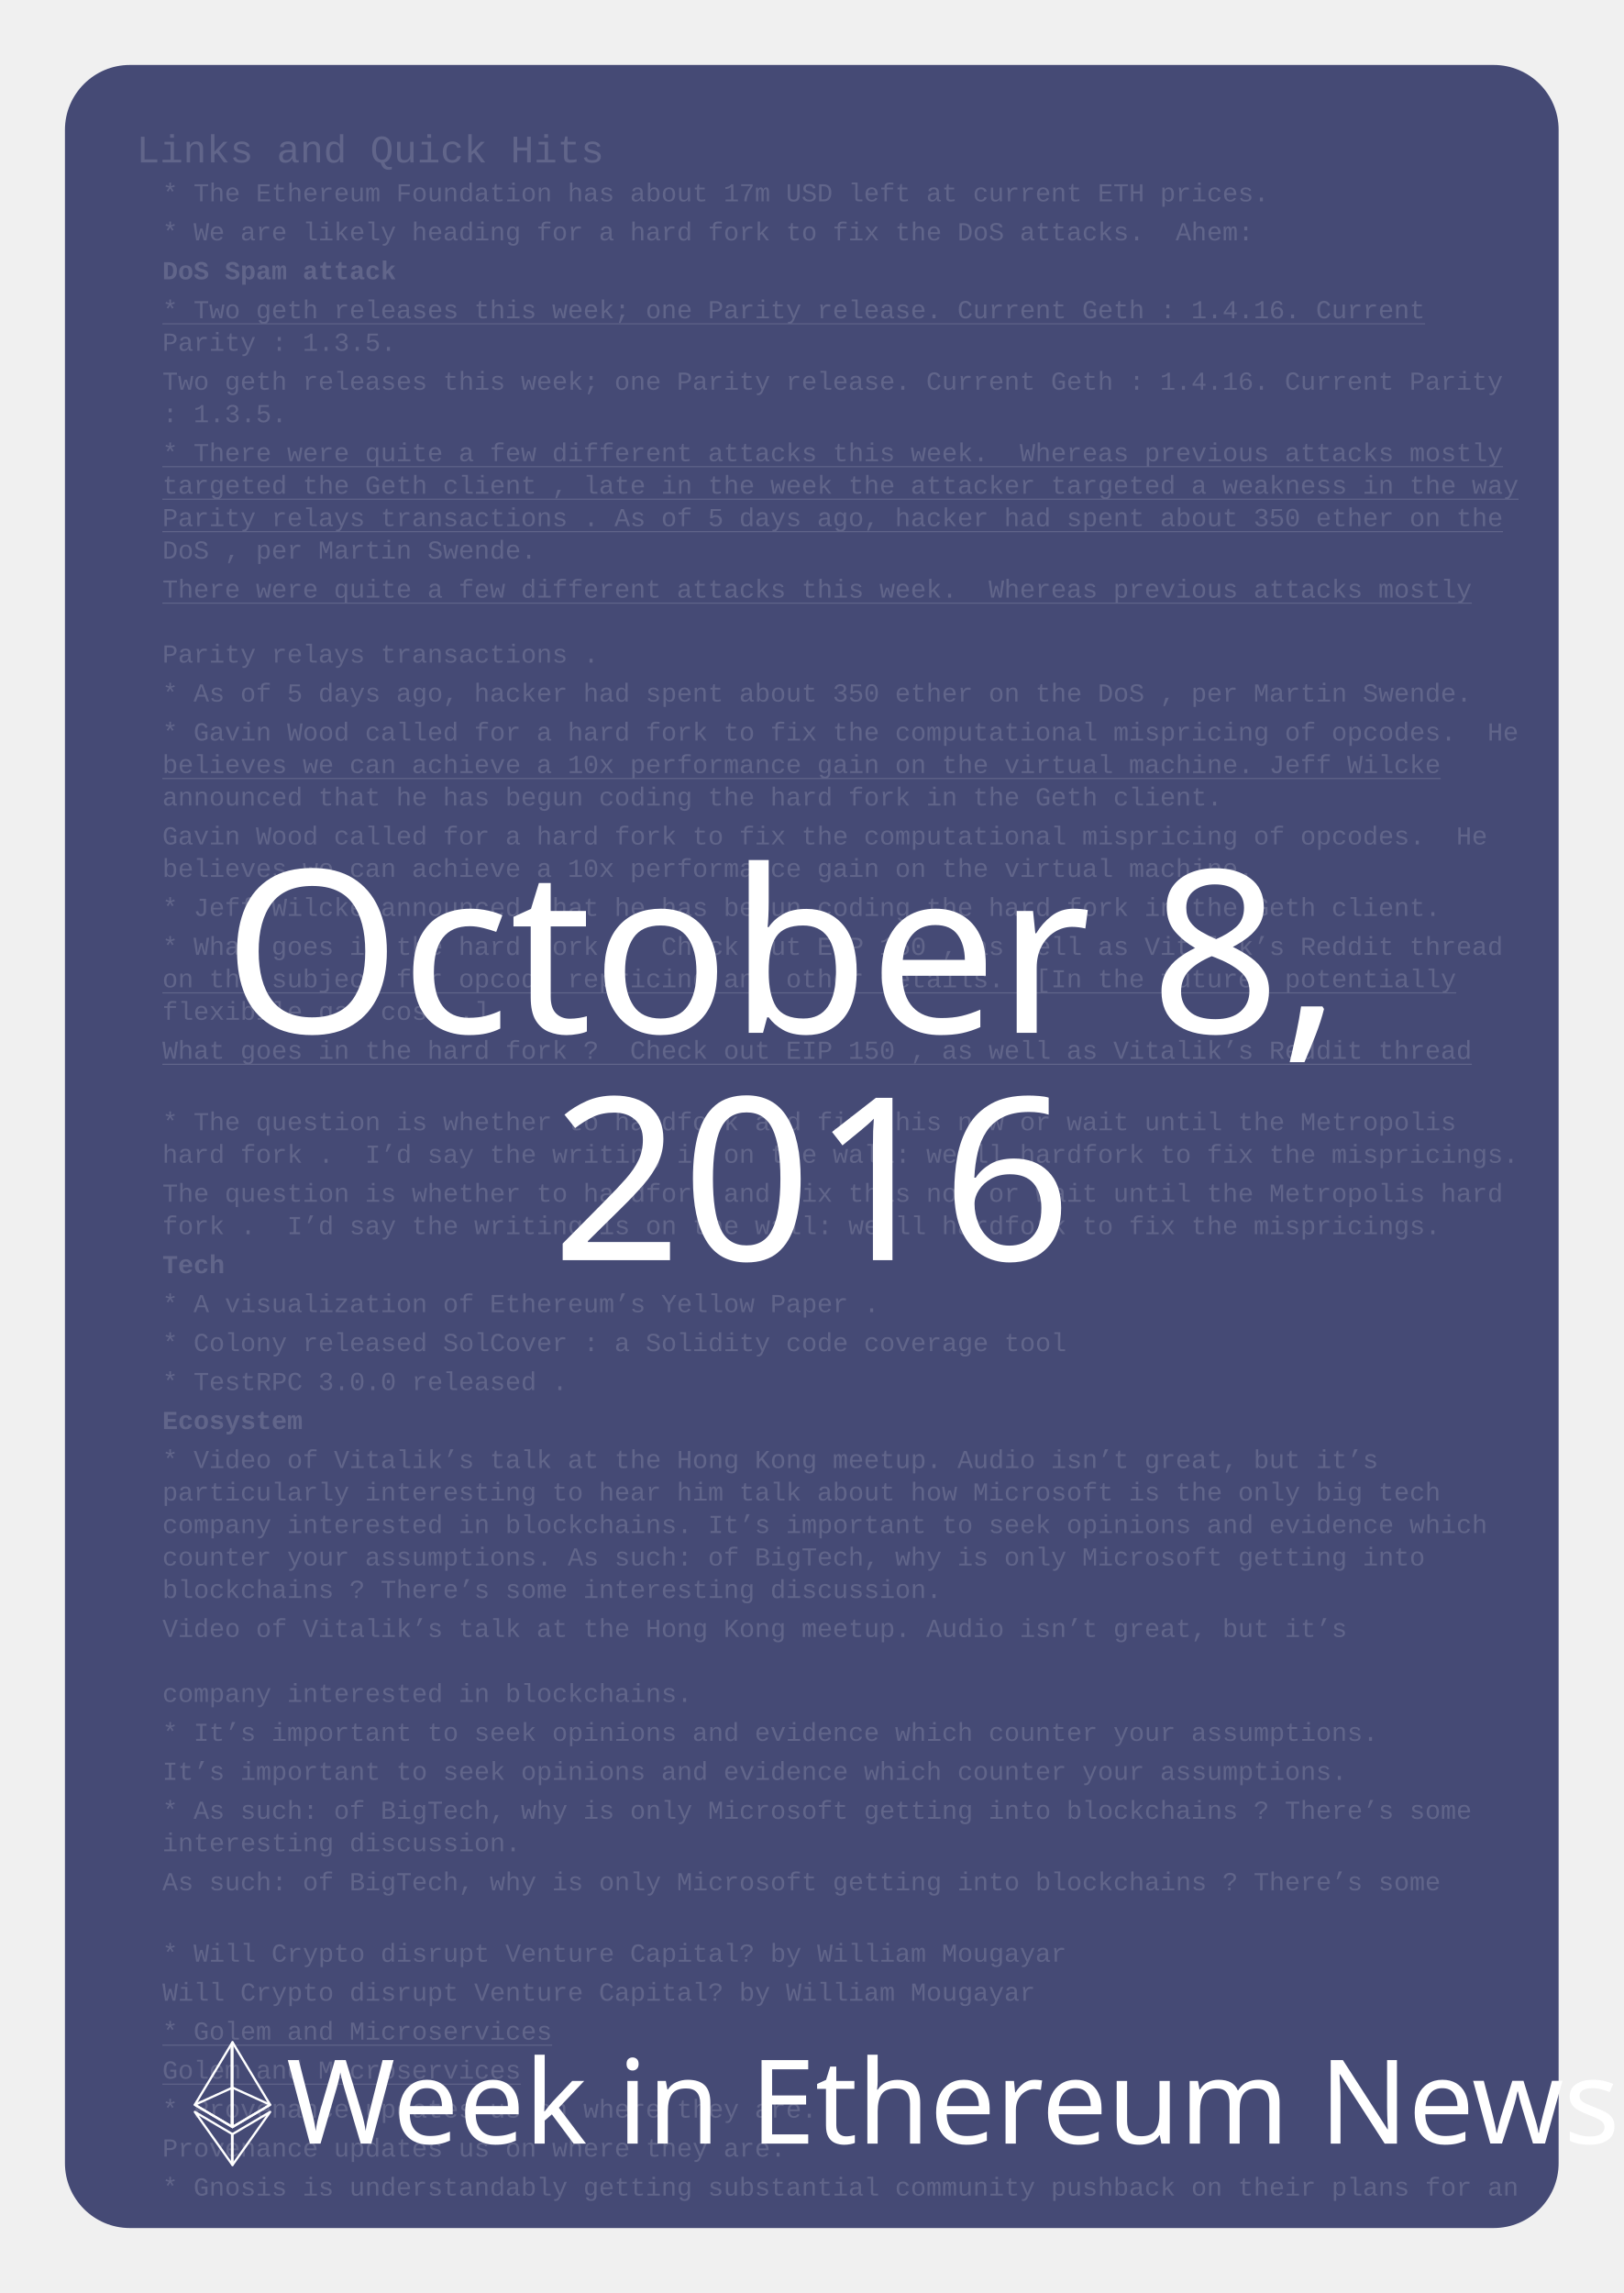
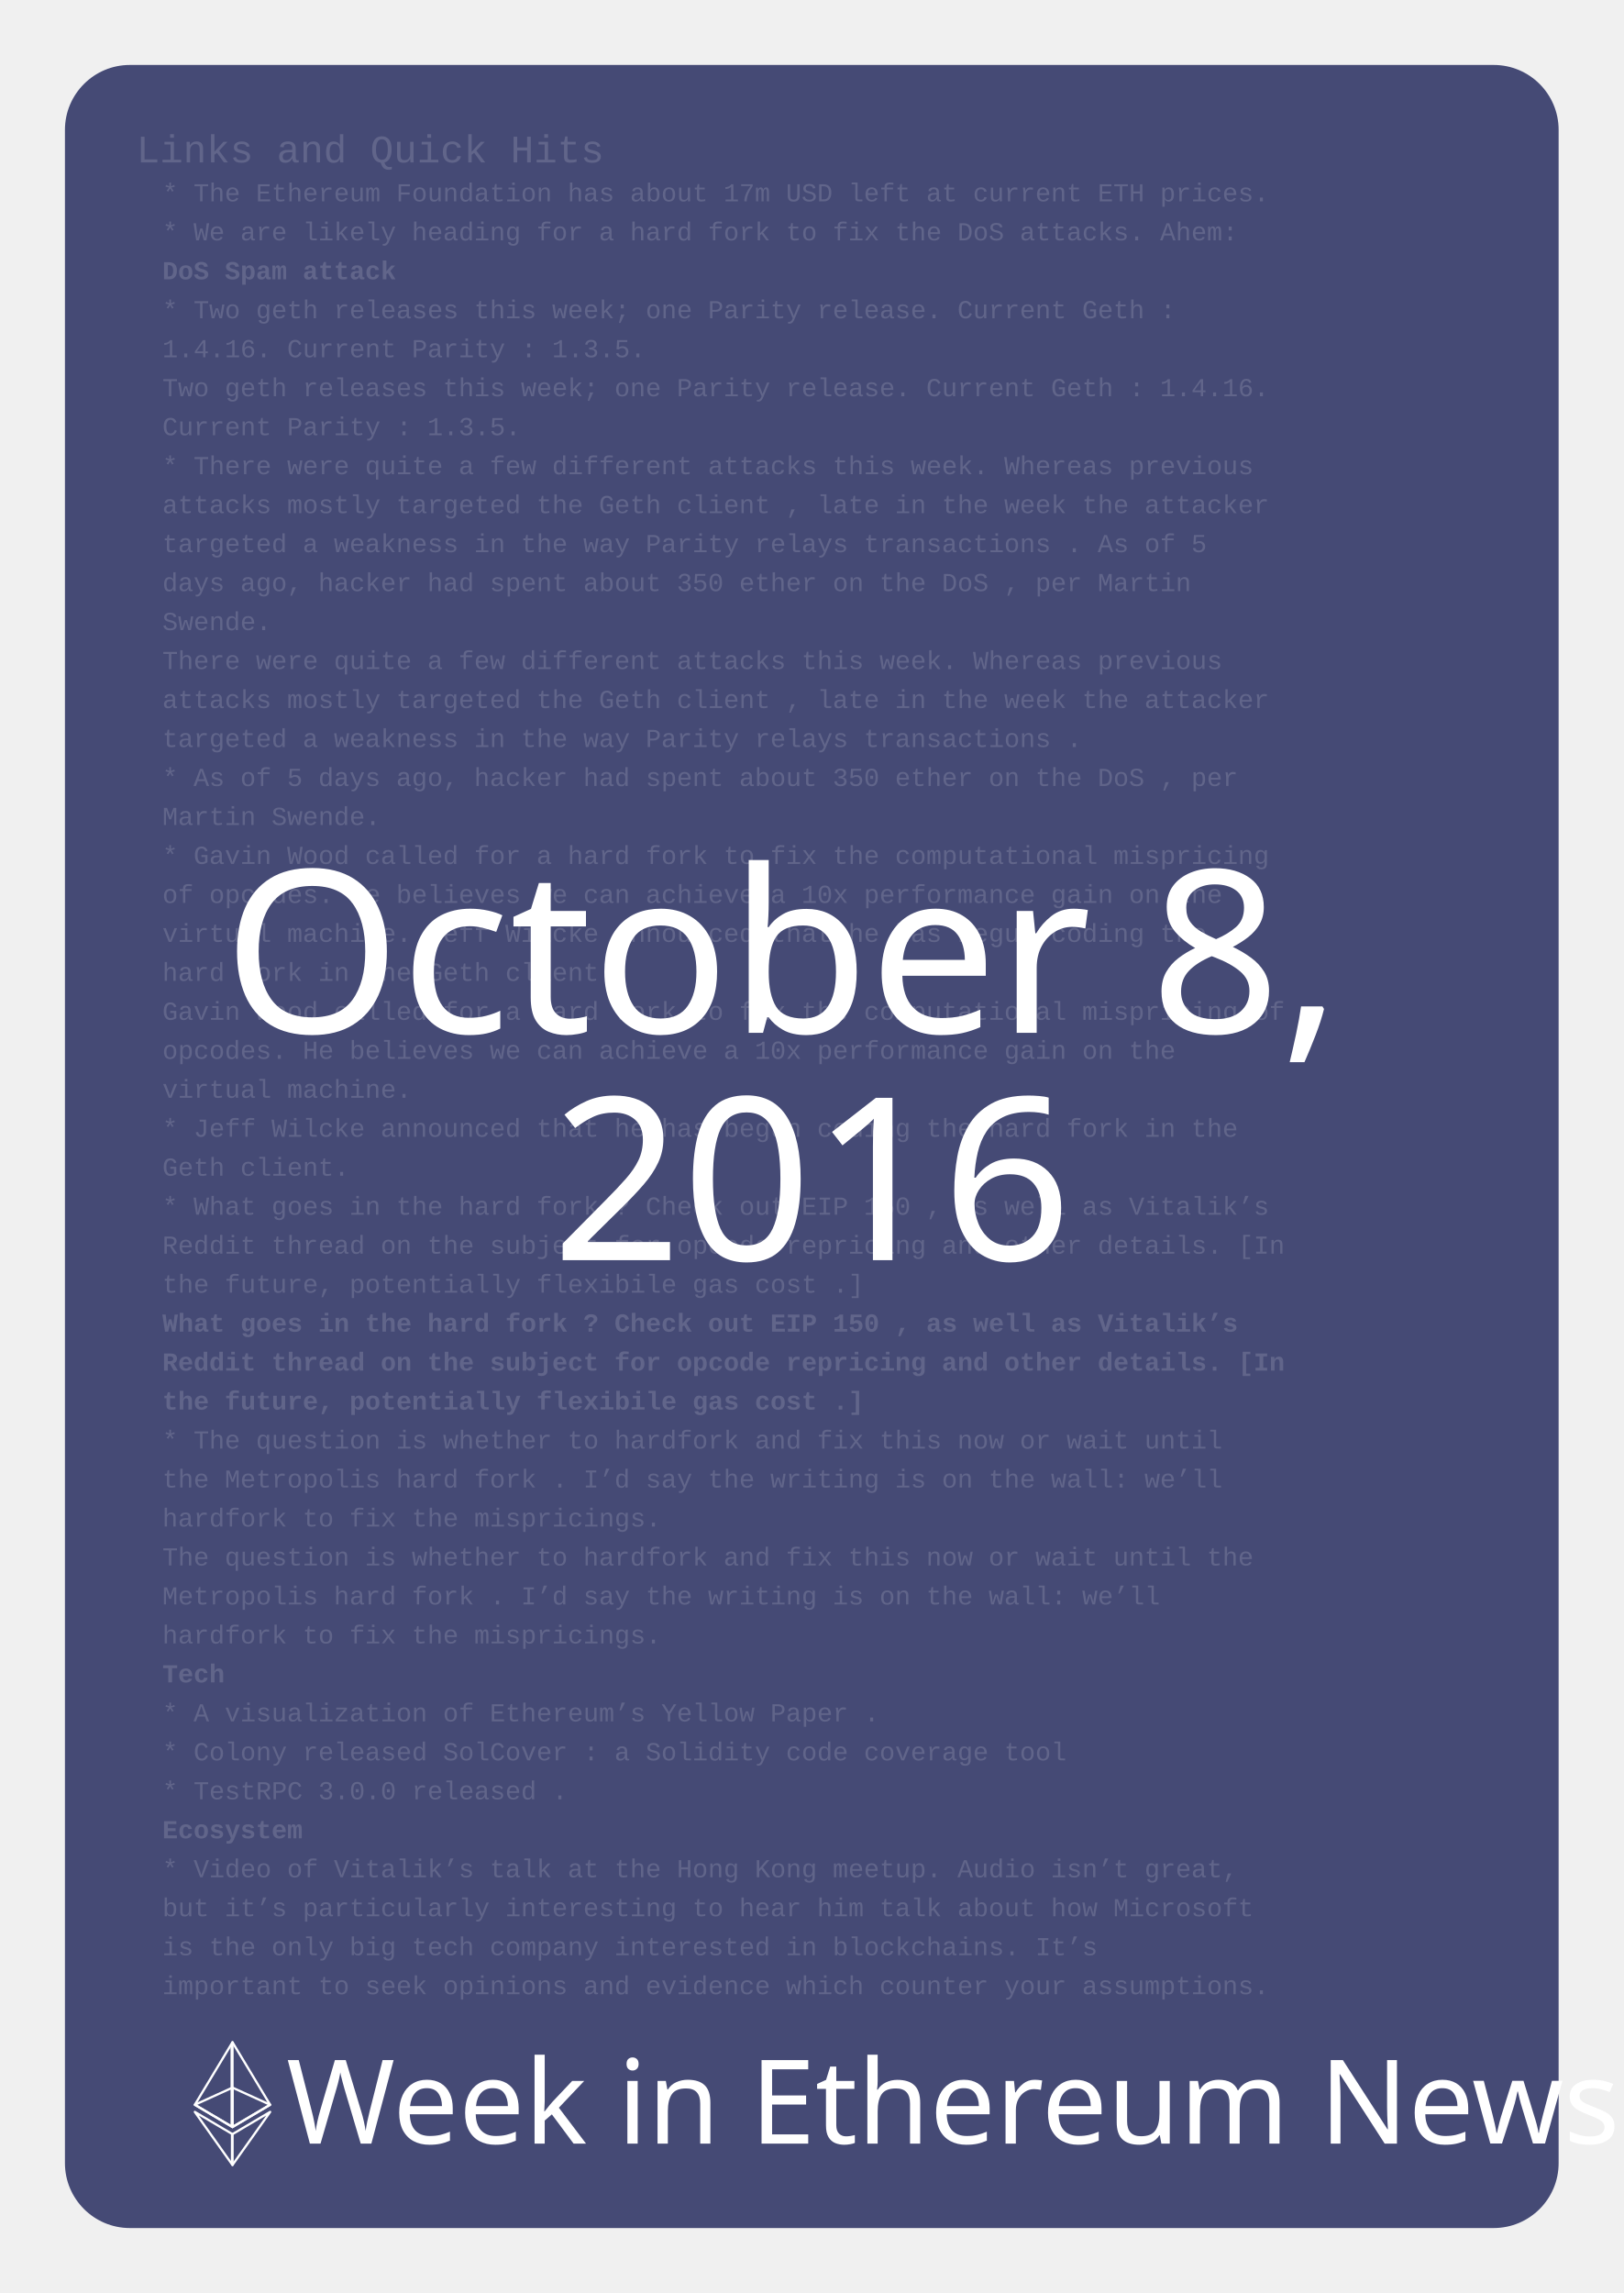
- <svg xmlns="http://www.w3.org/2000/svg" id="week-in-ethereum-news" width="500" height="706" fill="none">
+ <svg xmlns="http://www.w3.org/2000/svg" width="500" height="706">
  <rect x="20" y="20" width="460" height="666" rx="20" fill="#454A75" />
-   <text x="42" y="50" font-size="12px" font-family="Courier New" fill="#ffffff" opacity="0.15" font-weight="normal" text-decoration="none">Links and Quick Hits</text>
-   <text x="50" y="62" font-size="8px" font-family="Courier New" fill="#ffffff" opacity="0.15" font-weight="normal" text-decoration="none">* The Ethereum Foundation has about 17m USD left at current ETH prices.</text>
-   <text x="50" y="74" font-size="8px" font-family="Courier New" fill="#ffffff" opacity="0.15" font-weight="normal" text-decoration="none">* We are likely heading for a hard fork to fix the DoS attacks.  Ahem:</text>
-   <text x="50" y="86" font-size="8px" font-family="Courier New" fill="#ffffff" opacity="0.15" font-weight="bold" text-decoration="none">DoS Spam attack</text>
-   <text x="50" y="98" font-size="8px" font-family="Courier New" fill="#ffffff" opacity="0.15" font-weight="normal" text-decoration="underline">* Two geth releases this week; one Parity release. Current Geth : 1.4.16. Current</text>
-   <text x="50" y="108" font-size="8px" font-family="Courier New" fill="#ffffff" opacity="0.15" font-weight="normal" text-decoration="none">Parity : 1.3.5.</text>
-   <text x="50" y="120" font-size="8px" font-family="Courier New" fill="#ffffff" opacity="0.15" font-weight="normal" text-decoration="none">Two geth releases this week; one Parity release. Current Geth : 1.4.16. Current Parity</text>
-   <text x="50" y="130" font-size="8px" font-family="Courier New" fill="#ffffff" opacity="0.15" font-weight="normal" text-decoration="none">: 1.3.5.</text>
-   <text x="50" y="142" font-size="8px" font-family="Courier New" fill="#ffffff" opacity="0.15" font-weight="normal" text-decoration="underline">* There were quite a few different attacks this week.  Whereas previous attacks mostly</text>
-   <text x="50" y="152" font-size="8px" font-family="Courier New" fill="#ffffff" opacity="0.15" font-weight="normal" text-decoration="underline">targeted the Geth client , late in the week the attacker targeted a weakness in the way</text>
-   <text x="50" y="162" font-size="8px" font-family="Courier New" fill="#ffffff" opacity="0.15" font-weight="normal" text-decoration="underline">Parity relays transactions . As of 5 days ago, hacker had spent about 350 ether on the</text>
-   <text x="50" y="172" font-size="8px" font-family="Courier New" fill="#ffffff" opacity="0.15" font-weight="normal" text-decoration="none">DoS , per Martin Swende.</text>
-   <text x="50" y="184" font-size="8px" font-family="Courier New" fill="#ffffff" opacity="0.15" font-weight="normal" text-decoration="underline">There were quite a few different attacks this week.  Whereas previous attacks mostly</text>
-   <text x="50" y="204" font-size="8px" font-family="Courier New" fill="#ffffff" opacity="0.15" font-weight="normal" text-decoration="none">Parity relays transactions .</text>
-   <text x="50" y="216" font-size="8px" font-family="Courier New" fill="#ffffff" opacity="0.15" font-weight="normal" text-decoration="none">* As of 5 days ago, hacker had spent about 350 ether on the DoS , per Martin Swende.</text>
-   <text x="50" y="228" font-size="8px" font-family="Courier New" fill="#ffffff" opacity="0.15" font-weight="normal" text-decoration="none">* Gavin Wood called for a hard fork to fix the computational mispricing of opcodes.  He</text>
-   <text x="50" y="238" font-size="8px" font-family="Courier New" fill="#ffffff" opacity="0.15" font-weight="normal" text-decoration="underline">believes we can achieve a 10x performance gain on the virtual machine. Jeff Wilcke</text>
-   <text x="50" y="248" font-size="8px" font-family="Courier New" fill="#ffffff" opacity="0.15" font-weight="normal" text-decoration="none">announced that he has begun coding the hard fork in the Geth client.</text>
-   <text x="50" y="260" font-size="8px" font-family="Courier New" fill="#ffffff" opacity="0.15" font-weight="normal" text-decoration="none">Gavin Wood called for a hard fork to fix the computational mispricing of opcodes.  He</text>
-   <text x="50" y="270" font-size="8px" font-family="Courier New" fill="#ffffff" opacity="0.15" font-weight="normal" text-decoration="none">believes we can achieve a 10x performance gain on the virtual machine.</text>
-   <text x="50" y="282" font-size="8px" font-family="Courier New" fill="#ffffff" opacity="0.15" font-weight="normal" text-decoration="none">* Jeff Wilcke announced that he has begun coding the hard fork in the Geth client.</text>
-   <text x="50" y="294" font-size="8px" font-family="Courier New" fill="#ffffff" opacity="0.15" font-weight="normal" text-decoration="none">* What goes in the hard fork ?  Check out EIP 150 , as well as Vitalik’s Reddit thread</text>
-   <text x="50" y="304" font-size="8px" font-family="Courier New" fill="#ffffff" opacity="0.15" font-weight="normal" text-decoration="underline">on the subject for opcode repricing and other details.  [In the future, potentially</text>
-   <text x="50" y="314" font-size="8px" font-family="Courier New" fill="#ffffff" opacity="0.15" font-weight="normal" text-decoration="none">flexibile gas cost .]</text>
-   <text x="50" y="326" font-size="8px" font-family="Courier New" fill="#ffffff" opacity="0.15" font-weight="normal" text-decoration="underline">What goes in the hard fork ?  Check out EIP 150 , as well as Vitalik’s Reddit thread</text>
-   <text x="50" y="348" font-size="8px" font-family="Courier New" fill="#ffffff" opacity="0.15" font-weight="normal" text-decoration="none">* The question is whether to hardfork and fix this now or wait until the Metropolis</text>
-   <text x="50" y="358" font-size="8px" font-family="Courier New" fill="#ffffff" opacity="0.15" font-weight="normal" text-decoration="none">hard fork .  I’d say the writing is on the wall: we’ll hardfork to fix the mispricings.</text>
-   <text x="50" y="370" font-size="8px" font-family="Courier New" fill="#ffffff" opacity="0.15" font-weight="normal" text-decoration="none">The question is whether to hardfork and fix this now or wait until the Metropolis hard</text>
-   <text x="50" y="380" font-size="8px" font-family="Courier New" fill="#ffffff" opacity="0.15" font-weight="normal" text-decoration="none">fork .  I’d say the writing is on the wall: we’ll hardfork to fix the mispricings.</text>
-   <text x="50" y="392" font-size="8px" font-family="Courier New" fill="#ffffff" opacity="0.15" font-weight="bold" text-decoration="none">Tech</text>
-   <text x="50" y="404" font-size="8px" font-family="Courier New" fill="#ffffff" opacity="0.15" font-weight="normal" text-decoration="none">* A visualization of Ethereum’s Yellow Paper .</text>
-   <text x="50" y="416" font-size="8px" font-family="Courier New" fill="#ffffff" opacity="0.15" font-weight="normal" text-decoration="none">* Colony released SolCover : a Solidity code coverage tool</text>
-   <text x="50" y="428" font-size="8px" font-family="Courier New" fill="#ffffff" opacity="0.15" font-weight="normal" text-decoration="none">* TestRPC 3.0.0 released .</text>
-   <text x="50" y="440" font-size="8px" font-family="Courier New" fill="#ffffff" opacity="0.15" font-weight="bold" text-decoration="none">Ecosystem</text>
-   <text x="50" y="452" font-size="8px" font-family="Courier New" fill="#ffffff" opacity="0.15" font-weight="normal" text-decoration="none">* Video of Vitalik’s talk at the Hong Kong meetup. Audio isn’t great, but it’s</text>
-   <text x="50" y="462" font-size="8px" font-family="Courier New" fill="#ffffff" opacity="0.15" font-weight="normal" text-decoration="none">particularly interesting to hear him talk about how Microsoft is the only big tech</text>
-   <text x="50" y="472" font-size="8px" font-family="Courier New" fill="#ffffff" opacity="0.15" font-weight="normal" text-decoration="none">company interested in blockchains. It’s important to seek opinions and evidence which</text>
-   <text x="50" y="482" font-size="8px" font-family="Courier New" fill="#ffffff" opacity="0.15" font-weight="normal" text-decoration="none">counter your assumptions. As such: of BigTech, why is only Microsoft getting into</text>
-   <text x="50" y="492" font-size="8px" font-family="Courier New" fill="#ffffff" opacity="0.15" font-weight="normal" text-decoration="none">blockchains ? There’s some interesting discussion.</text>
-   <text x="50" y="504" font-size="8px" font-family="Courier New" fill="#ffffff" opacity="0.15" font-weight="normal" text-decoration="none">Video of Vitalik’s talk at the Hong Kong meetup. Audio isn’t great, but it’s</text>
-   <text x="50" y="524" font-size="8px" font-family="Courier New" fill="#ffffff" opacity="0.15" font-weight="normal" text-decoration="none">company interested in blockchains.</text>
-   <text x="50" y="536" font-size="8px" font-family="Courier New" fill="#ffffff" opacity="0.15" font-weight="normal" text-decoration="none">* It’s important to seek opinions and evidence which counter your assumptions.</text>
-   <text x="50" y="548" font-size="8px" font-family="Courier New" fill="#ffffff" opacity="0.15" font-weight="normal" text-decoration="none">It’s important to seek opinions and evidence which counter your assumptions.</text>
-   <text x="50" y="560" font-size="8px" font-family="Courier New" fill="#ffffff" opacity="0.15" font-weight="normal" text-decoration="none">* As such: of BigTech, why is only Microsoft getting into blockchains ? There’s some</text>
-   <text x="50" y="570" font-size="8px" font-family="Courier New" fill="#ffffff" opacity="0.15" font-weight="normal" text-decoration="none">interesting discussion.</text>
-   <text x="50" y="582" font-size="8px" font-family="Courier New" fill="#ffffff" opacity="0.15" font-weight="normal" text-decoration="none">As such: of BigTech, why is only Microsoft getting into blockchains ? There’s some</text>
-   <text x="50" y="604" font-size="8px" font-family="Courier New" fill="#ffffff" opacity="0.15" font-weight="normal" text-decoration="none">* Will Crypto disrupt Venture Capital? by William Mougayar</text>
-   <text x="50" y="616" font-size="8px" font-family="Courier New" fill="#ffffff" opacity="0.15" font-weight="normal" text-decoration="none">Will Crypto disrupt Venture Capital? by William Mougayar</text>
-   <text x="50" y="628" font-size="8px" font-family="Courier New" fill="#ffffff" opacity="0.15" font-weight="normal" text-decoration="underline">* Golem and Microservices</text>
-   <text x="50" y="640" font-size="8px" font-family="Courier New" fill="#ffffff" opacity="0.15" font-weight="normal" text-decoration="underline">Golem and Microservices</text>
-   <text x="50" y="652" font-size="8px" font-family="Courier New" fill="#ffffff" opacity="0.15" font-weight="normal" text-decoration="none">* Provenance updates us on where they are.</text>
-   <text x="50" y="664" font-size="8px" font-family="Courier New" fill="#ffffff" opacity="0.15" font-weight="normal" text-decoration="none">Provenance updates us on where they are.</text>
-   <text x="50" y="676" font-size="8px" font-family="Courier New" fill="#ffffff" opacity="0.15" font-weight="normal" text-decoration="none">* Gnosis is understandably getting substantial community pushback on their plans for an</text>
+   <text x="42" y="50" font-size="12" font-family="Courier New" fill="#ffffff" opacity="0.15">Links and Quick Hits</text>
+   <text x="50" y="62" font-size="8" font-family="Courier New" fill="#ffffff" opacity="0.15">* The Ethereum Foundation has about 17m USD left at current ETH prices.</text>
+   <text x="50" y="74" font-size="8" font-family="Courier New" fill="#ffffff" opacity="0.15">* We are likely heading for a hard fork to fix the DoS attacks. Ahem:</text>
+   <text x="50" y="86" font-size="8" font-family="Courier New" fill="#ffffff" opacity="0.15" font-weight="bold">DoS Spam attack</text>
+   <text x="50" y="98" font-size="8" font-family="Courier New" fill="#ffffff" opacity="0.15">*  Two geth releases this week; one Parity release. Current Geth :</text>
+   <text x="50" y="110" font-size="8" font-family="Courier New" fill="#ffffff" opacity="0.15">1.4.16. Current Parity : 1.3.5.</text>
+   <text x="50" y="122" font-size="8" font-family="Courier New" fill="#ffffff" opacity="0.15">Two geth releases this week; one Parity release. Current Geth : 1.4.16.</text>
+   <text x="50" y="134" font-size="8" font-family="Courier New" fill="#ffffff" opacity="0.15">Current Parity : 1.3.5.</text>
+   <text x="50" y="146" font-size="8" font-family="Courier New" fill="#ffffff" opacity="0.15">*  There were quite a few different attacks this week. Whereas previous</text>
+   <text x="50" y="158" font-size="8" font-family="Courier New" fill="#ffffff" opacity="0.15">attacks mostly targeted the Geth client , late in the week the attacker</text>
+   <text x="50" y="170" font-size="8" font-family="Courier New" fill="#ffffff" opacity="0.15">targeted a weakness in the way Parity relays transactions .   As of 5</text>
+   <text x="50" y="182" font-size="8" font-family="Courier New" fill="#ffffff" opacity="0.15">days ago, hacker had spent about 350 ether on the DoS , per Martin</text>
+   <text x="50" y="194" font-size="8" font-family="Courier New" fill="#ffffff" opacity="0.15">Swende.</text>
+   <text x="50" y="206" font-size="8" font-family="Courier New" fill="#ffffff" opacity="0.15">There were quite a few different attacks this week. Whereas previous</text>
+   <text x="50" y="218" font-size="8" font-family="Courier New" fill="#ffffff" opacity="0.15">attacks mostly targeted the Geth client , late in the week the attacker</text>
+   <text x="50" y="230" font-size="8" font-family="Courier New" fill="#ffffff" opacity="0.15">targeted a weakness in the way Parity relays transactions .</text>
+   <text x="50" y="242" font-size="8" font-family="Courier New" fill="#ffffff" opacity="0.15">* As of 5 days ago, hacker had spent about 350 ether on the DoS , per</text>
+   <text x="50" y="254" font-size="8" font-family="Courier New" fill="#ffffff" opacity="0.15">Martin Swende.</text>
+   <text x="50" y="266" font-size="8" font-family="Courier New" fill="#ffffff" opacity="0.15">*  Gavin Wood called for a hard fork to fix the computational mispricing</text>
+   <text x="50" y="278" font-size="8" font-family="Courier New" fill="#ffffff" opacity="0.15">of opcodes. He believes we can achieve a 10x performance gain on the</text>
+   <text x="50" y="290" font-size="8" font-family="Courier New" fill="#ffffff" opacity="0.15">virtual machine.   Jeff Wilcke announced that he has begun coding the</text>
+   <text x="50" y="302" font-size="8" font-family="Courier New" fill="#ffffff" opacity="0.15">hard fork in the Geth client.</text>
+   <text x="50" y="314" font-size="8" font-family="Courier New" fill="#ffffff" opacity="0.15">Gavin Wood called for a hard fork to fix the computational mispricing of</text>
+   <text x="50" y="326" font-size="8" font-family="Courier New" fill="#ffffff" opacity="0.15">opcodes. He believes we can achieve a 10x performance gain on the</text>
+   <text x="50" y="338" font-size="8" font-family="Courier New" fill="#ffffff" opacity="0.15">virtual machine.</text>
+   <text x="50" y="350" font-size="8" font-family="Courier New" fill="#ffffff" opacity="0.15">* Jeff Wilcke announced that he has begun coding the hard fork in the</text>
+   <text x="50" y="362" font-size="8" font-family="Courier New" fill="#ffffff" opacity="0.15">Geth client.</text>
+   <text x="50" y="374" font-size="8" font-family="Courier New" fill="#ffffff" opacity="0.15">*  What goes in the hard fork ? Check out EIP 150 , as well as Vitalik’s</text>
+   <text x="50" y="386" font-size="8" font-family="Courier New" fill="#ffffff" opacity="0.15">Reddit thread on the subject for opcode repricing and other details. [In</text>
+   <text x="50" y="398" font-size="8" font-family="Courier New" fill="#ffffff" opacity="0.15">the future, potentially flexibile gas cost .]</text>
+   <text x="50" y="410" font-size="8" font-family="Courier New" fill="#ffffff" opacity="0.15" font-weight="bold">What goes in the hard fork ? Check out EIP 150 , as well as Vitalik’s</text>
+   <text x="50" y="422" font-size="8" font-family="Courier New" fill="#ffffff" opacity="0.15" font-weight="bold">Reddit thread on the subject for opcode repricing and other details. [In</text>
+   <text x="50" y="434" font-size="8" font-family="Courier New" fill="#ffffff" opacity="0.15" font-weight="bold">the future, potentially flexibile gas cost .]</text>
+   <text x="50" y="446" font-size="8" font-family="Courier New" fill="#ffffff" opacity="0.15">*  The question is whether to hardfork and fix this now or wait until</text>
+   <text x="50" y="458" font-size="8" font-family="Courier New" fill="#ffffff" opacity="0.15">the Metropolis hard fork . I’d say the writing is on the wall: we’ll</text>
+   <text x="50" y="470" font-size="8" font-family="Courier New" fill="#ffffff" opacity="0.15">hardfork to fix the mispricings.</text>
+   <text x="50" y="482" font-size="8" font-family="Courier New" fill="#ffffff" opacity="0.15">The question is whether to hardfork and fix this now or wait until the</text>
+   <text x="50" y="494" font-size="8" font-family="Courier New" fill="#ffffff" opacity="0.15">Metropolis hard fork . I’d say the writing is on the wall: we’ll</text>
+   <text x="50" y="506" font-size="8" font-family="Courier New" fill="#ffffff" opacity="0.15">hardfork to fix the mispricings.</text>
+   <text x="50" y="518" font-size="8" font-family="Courier New" fill="#ffffff" opacity="0.15" font-weight="bold">Tech</text>
+   <text x="50" y="530" font-size="8" font-family="Courier New" fill="#ffffff" opacity="0.15">* A visualization of Ethereum’s Yellow Paper .</text>
+   <text x="50" y="542" font-size="8" font-family="Courier New" fill="#ffffff" opacity="0.15">* Colony released SolCover : a Solidity code coverage tool</text>
+   <text x="50" y="554" font-size="8" font-family="Courier New" fill="#ffffff" opacity="0.15">* TestRPC 3.0.0 released .</text>
+   <text x="50" y="566" font-size="8" font-family="Courier New" fill="#ffffff" opacity="0.15" font-weight="bold">Ecosystem</text>
+   <text x="50" y="578" font-size="8" font-family="Courier New" fill="#ffffff" opacity="0.15">*  Video of Vitalik’s talk at the Hong Kong meetup. Audio isn’t great,</text>
+   <text x="50" y="590" font-size="8" font-family="Courier New" fill="#ffffff" opacity="0.15">but it’s particularly interesting to hear him talk about how Microsoft</text>
+   <text x="50" y="602" font-size="8" font-family="Courier New" fill="#ffffff" opacity="0.15">is the only big tech company interested in blockchains.    It’s</text>
+   <text x="50" y="614" font-size="8" font-family="Courier New" fill="#ffffff" opacity="0.15">important to seek opinions and evidence which counter your assumptions.</text>
  <text fill="#ffffff" font-family="Calibri" font-size="70" font-weight="300" text-anchor="middle">
    <tspan x="250" y="318">October 8,</tspan>
    <tspan x="250" y="388">2016</tspan>
  </text>
  <g transform="translate(20, 300) scale(0.8)">
-     <path d="m64.496 411-.317 1.076v31.228l.317.316 14.495-8.568L64.496 411Z" stroke="#fff" stroke-width=".866" stroke-linecap="round" stroke-linejoin="round" />
-     <path d="M64.496 411 50 435.052l14.496 8.568V411Zm0 35.365-.179.218v11.124l.179.521L79 437.801l-14.504 8.564Z" stroke="#fff" stroke-width=".866" stroke-linecap="round" stroke-linejoin="round" />
-     <path d="M64.496 458.228v-11.863L50 437.801l14.496 20.427Zm0-14.608 14.495-8.568-14.495-6.589v15.157ZM50 435.052l14.496 8.568v-15.157L50 435.052Z" stroke="#fff" stroke-width=".866" stroke-linecap="round" stroke-linejoin="round" />
+     <path d="m64.496 411-.317 1.076v31.228l.317.316 14.495-8.568L64.496 411Z" stroke="#fff" stroke-width=".866" stroke-linecap="round" stroke-linejoin="round" fill="none" />
+     <path d="M64.496 411 50 435.052l14.496 8.568V411Zm0 35.365-.179.218v11.124l.179.521L79 437.801l-14.504 8.564Z" stroke="#fff" stroke-width=".866" stroke-linecap="round" stroke-linejoin="round" fill="none" />
+     <path d="M64.496 458.228v-11.863L50 437.801l14.496 20.427Zm0-14.608 14.495-8.568-14.495-6.589v15.157ZM50 435.052l14.496 8.568v-15.157L50 435.052Z" stroke="#fff" stroke-width=".866" stroke-linecap="round" stroke-linejoin="round" fill="none" />
  </g>
  <text fill="#ffffff" font-family="Calibri" font-size="36" x="88.195" y="660">Week in Ethereum News</text>
-   <style>
-       .wienText {font-family: "Courier New"; fill: white; opacity: .15;}
-       .h2 {font-size: 12px;}
-       .h3 {font-size: 10px;}
-       .tiny {font-size: 8px;}
-       .link {text-decoration: underline;}
-     </style>
</svg>
